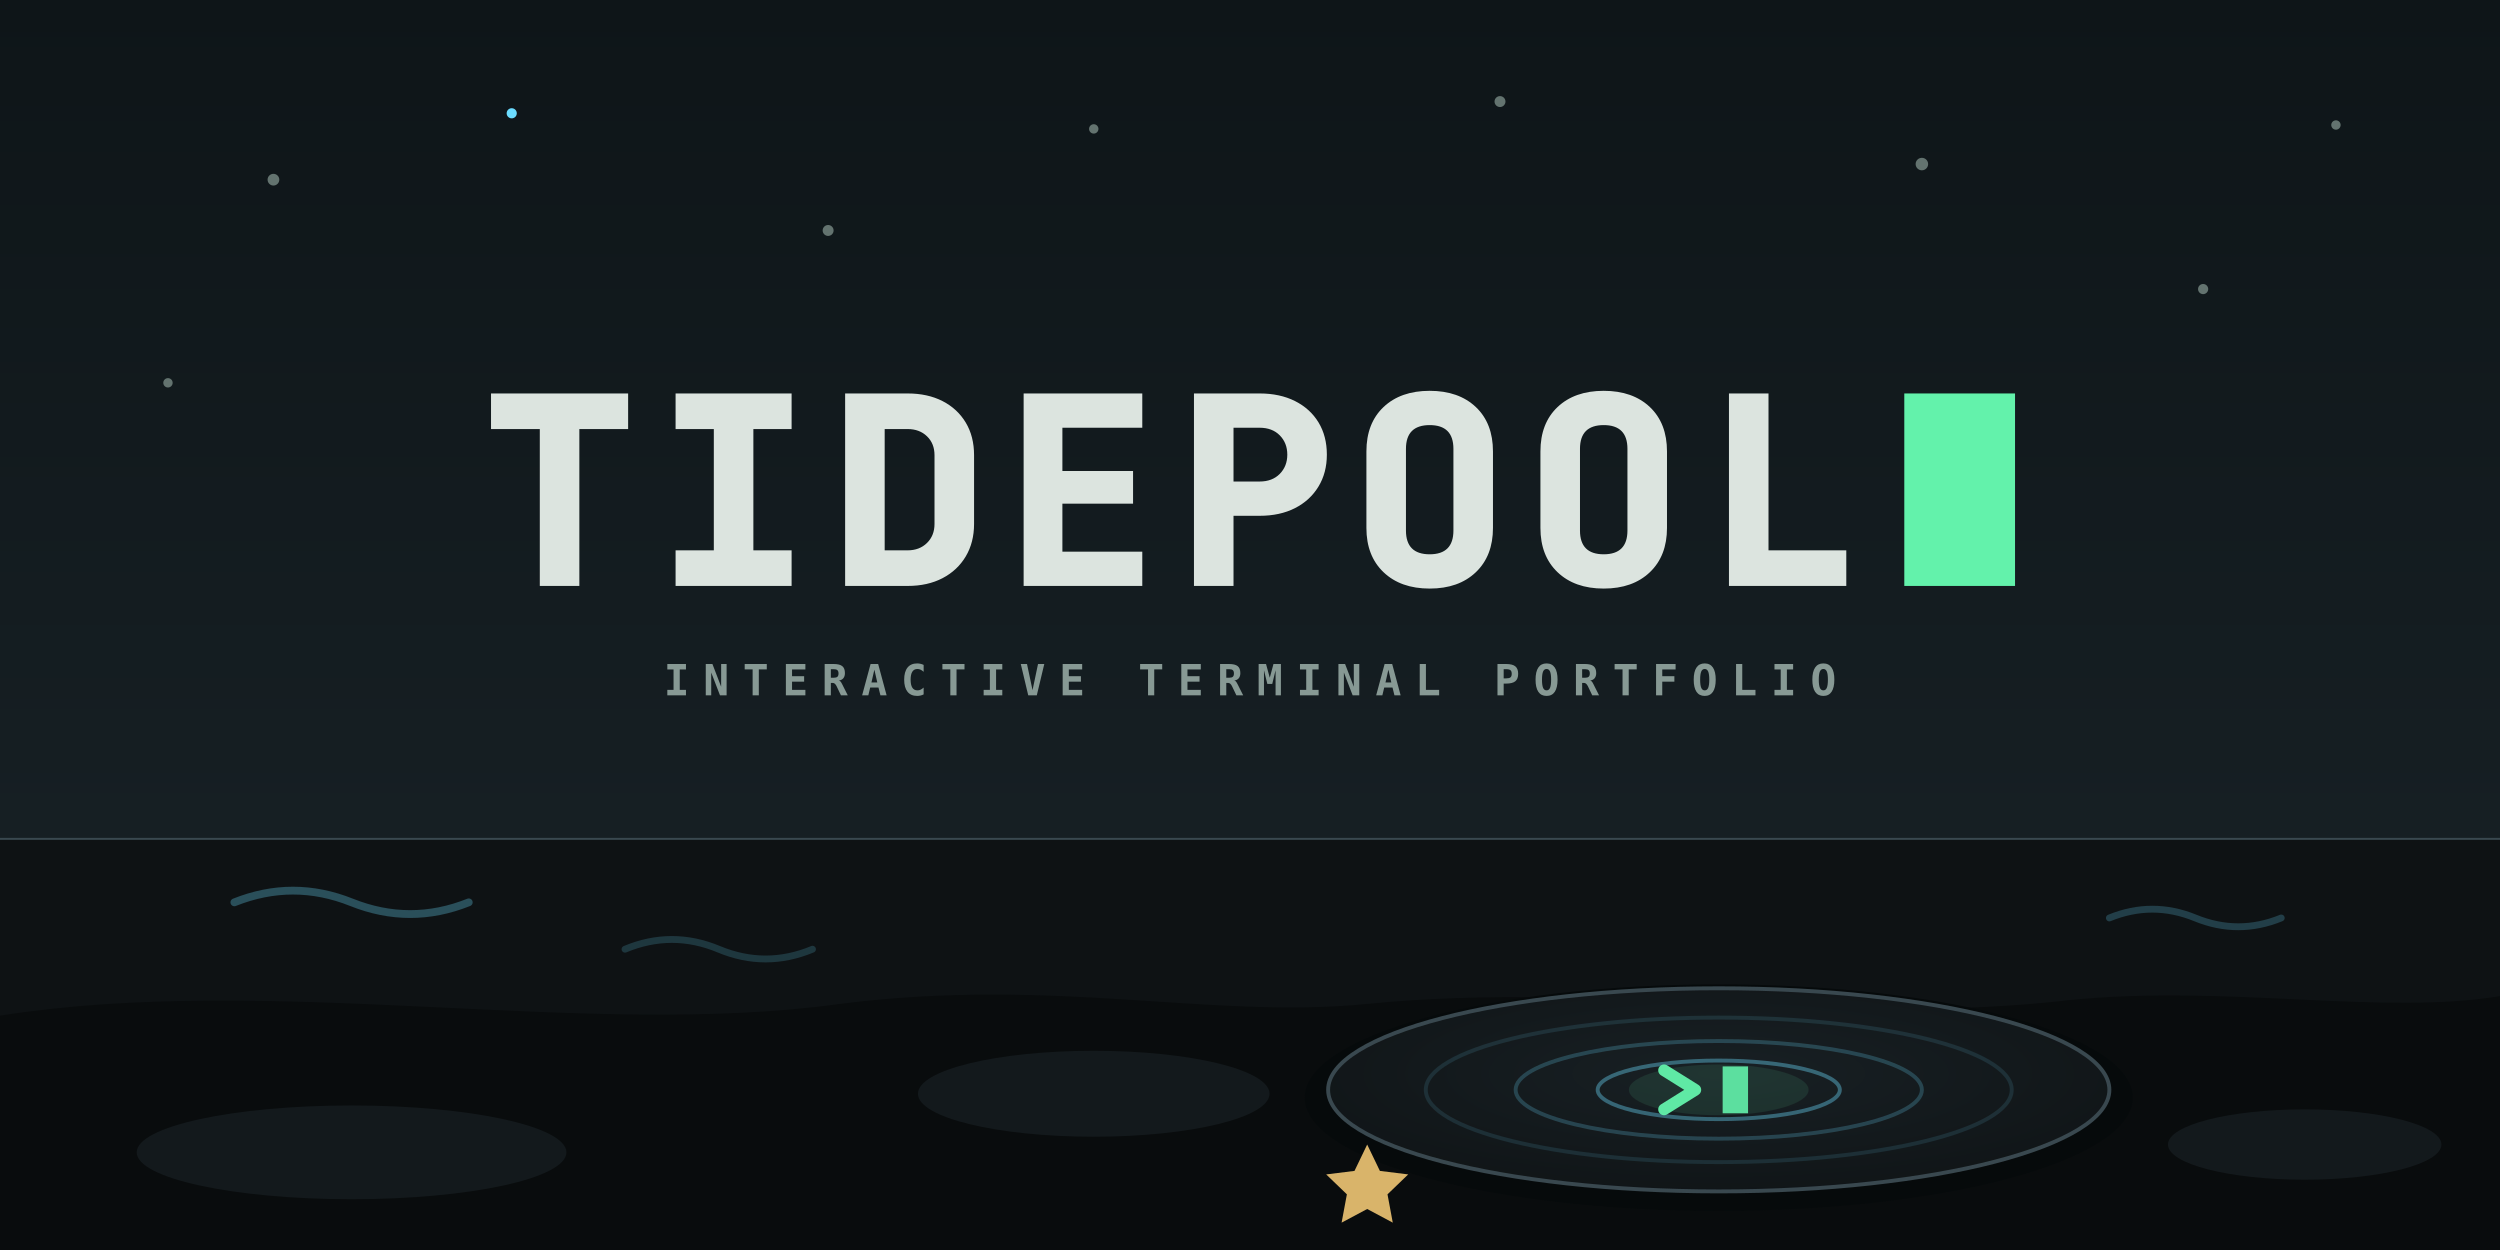
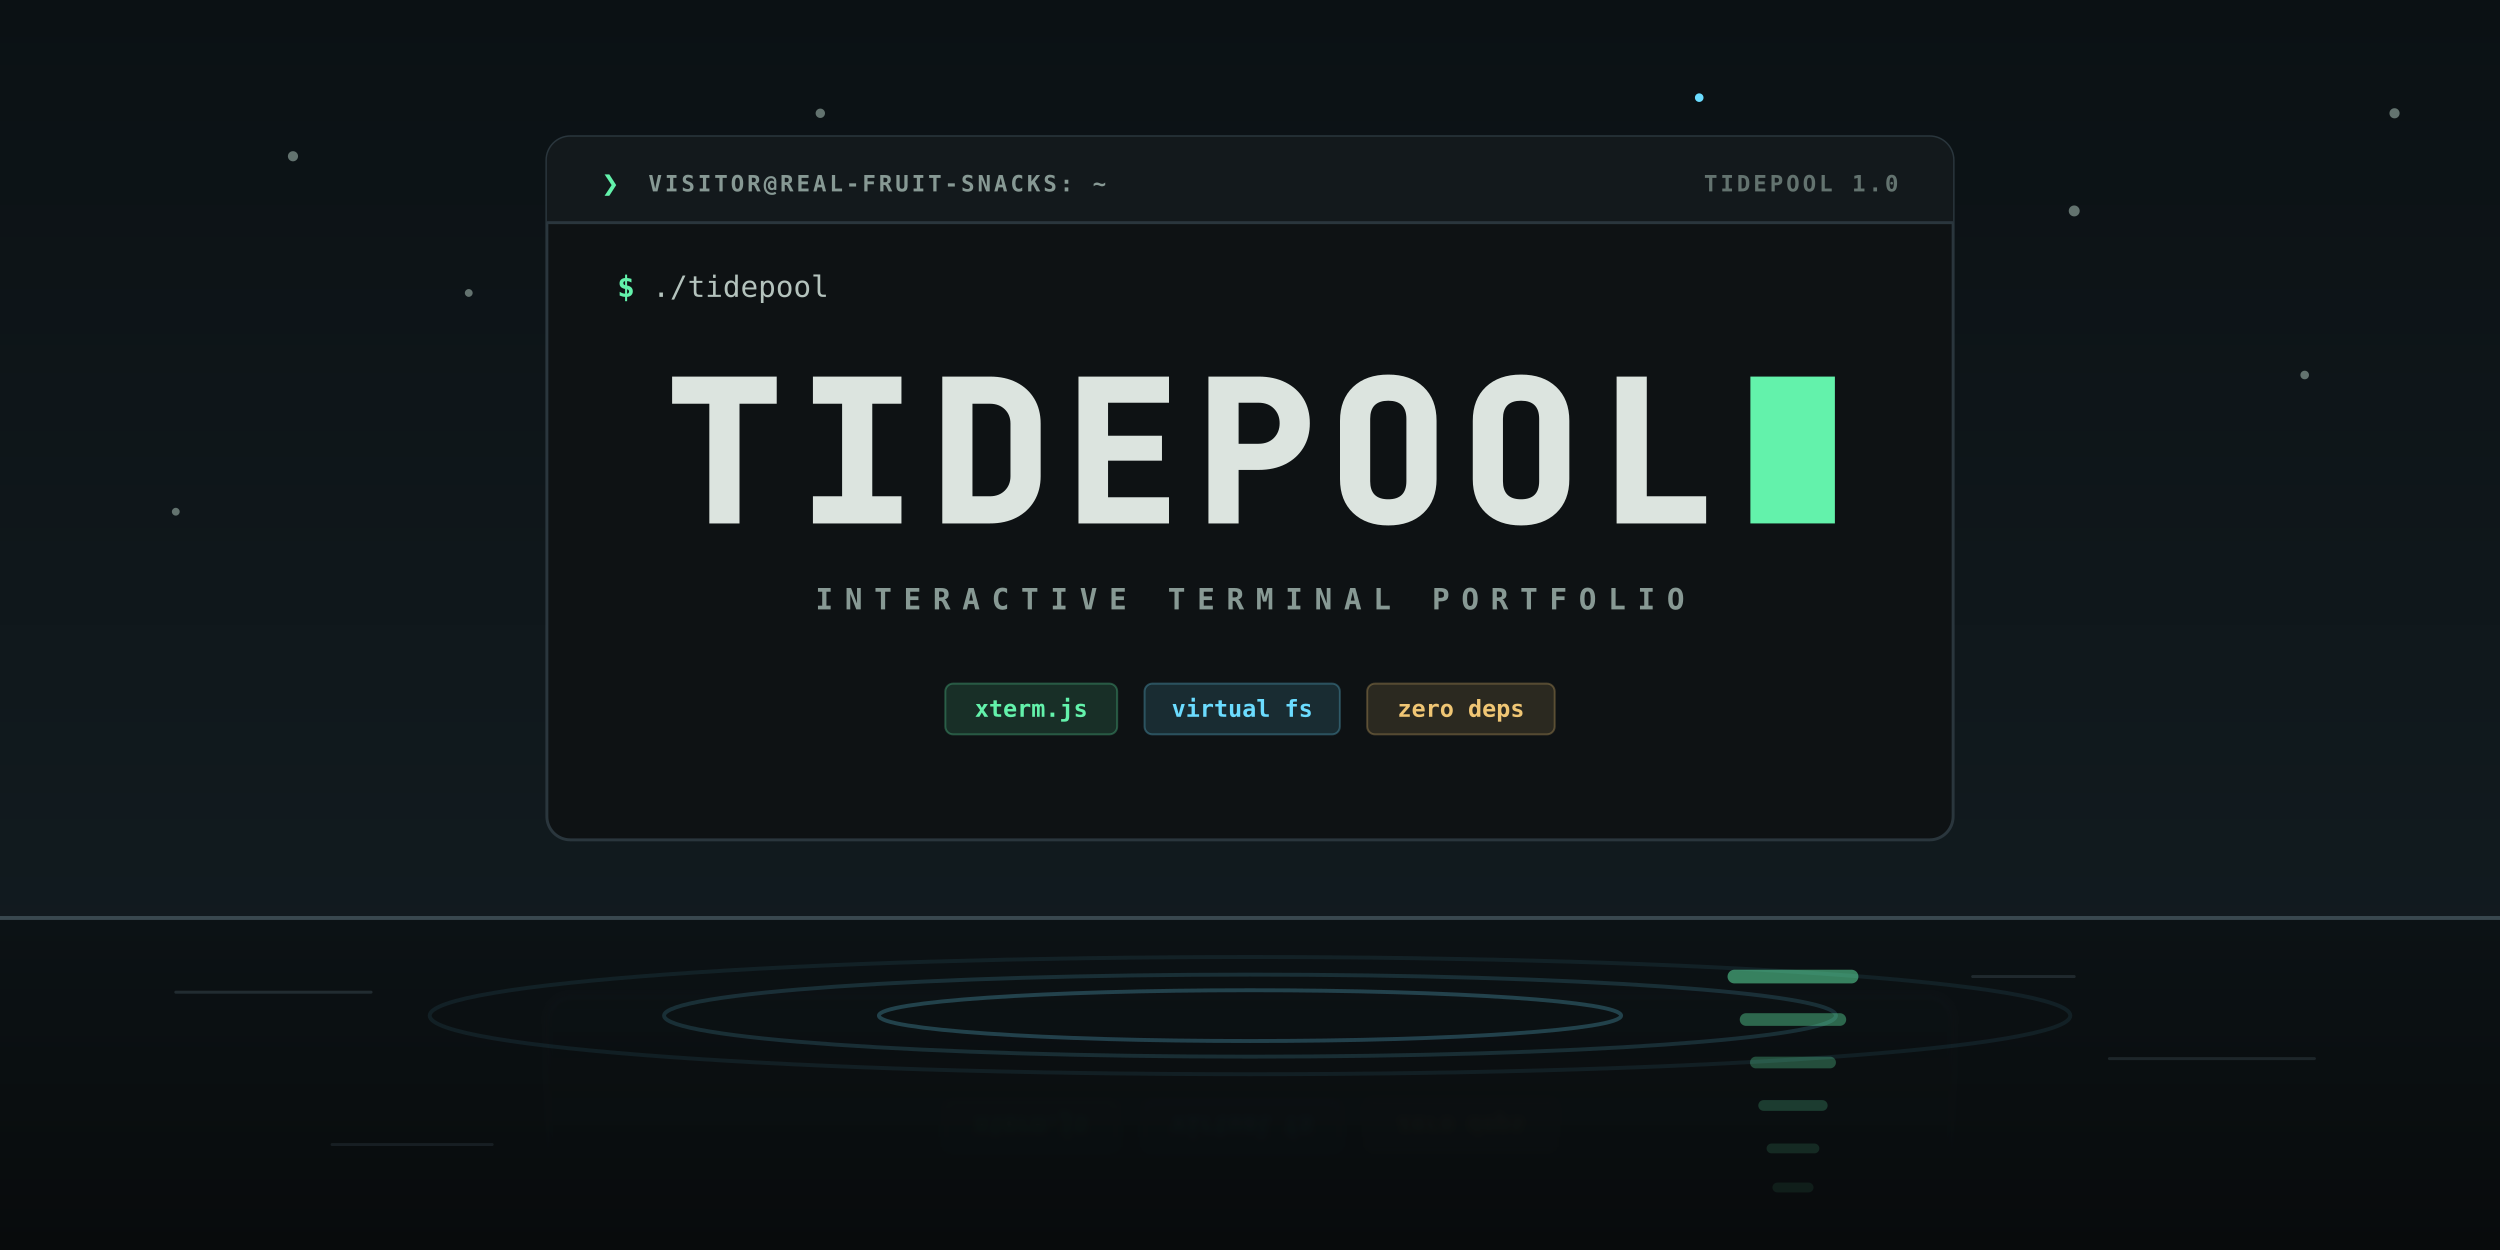
- <svg xmlns="http://www.w3.org/2000/svg" width="1280" height="640" viewBox="0 0 1280 640" role="img" aria-label="Tidepool — interactive terminal portfolio">
+ <svg xmlns="http://www.w3.org/2000/svg" xmlns:xlink="http://www.w3.org/1999/xlink" width="1280" height="640" viewBox="0 0 1280 640" role="img" aria-label="Tidepool — interactive terminal portfolio">
  <defs>
    <linearGradient id="sky" x1="0" y1="0" x2="0" y2="1">
-       <stop offset="0" stop-color="#0e1518" />
-       <stop offset="1" stop-color="#1a2429" />
+       <stop offset="0" stop-color="#0b1114" />
+       <stop offset="1" stop-color="#141e23" />
    </linearGradient>
-     <radialGradient id="pool" cx="0.5" cy="0.42" r="0.75">
-       <stop offset="0" stop-color="#182024" />
-       <stop offset="1" stop-color="#0e1214" />
-     </radialGradient>
+     <linearGradient id="water" x1="0" y1="0" x2="0" y2="1">
+       <stop offset="0" stop-color="#0c1215" />
+       <stop offset="1" stop-color="#080b0c" />
+     </linearGradient>
+     <linearGradient id="fadeg" gradientUnits="userSpaceOnUse" x1="0" y1="478" x2="0" y2="632">
+       <stop offset="0" stop-color="#ffffff" stop-opacity="0.85" />
+       <stop offset="1" stop-color="#000000" stop-opacity="0" />
+     </linearGradient>
+     <mask id="fade" maskUnits="userSpaceOnUse" x="0" y="470" width="1280" height="170">
+       <rect x="0" y="470" width="1280" height="170" fill="url(#fadeg)" />
+     </mask>
+     <filter id="soften" x="-5%" y="-5%" width="110%" height="110%">
+       <feGaussianBlur stdDeviation="1.6" />
+     </filter>
+     <clipPath id="winclip">
+       <rect x="280" y="70" width="720" height="360" rx="12" />
+     </clipPath>
  </defs>
  <rect width="1280" height="640" fill="url(#sky)" />
-   <circle cx="140" cy="92" r="3" fill="#63736f" />
-   <circle cx="262" cy="58" r="2.6" fill="#6bdcff" />
-   <circle cx="424" cy="118" r="2.8" fill="#63736f" />
-   <circle cx="560" cy="66" r="2.4" fill="#63736f" />
-   <circle cx="768" cy="52" r="2.8" fill="#63736f" />
-   <circle cx="984" cy="84" r="3.2" fill="#63736f" />
-   <circle cx="1128" cy="148" r="2.6" fill="#63736f" />
-   <circle cx="1196" cy="64" r="2.4" fill="#63736f" />
-   <circle cx="86" cy="196" r="2.4" fill="#63736f" />
-   <g transform="translate(246,300) scale(1.35)">
-     <path fill="#dce4df" d="M37.50 0L22.50 0L22.50-59.50L4-59.50L4-73L56-73L56-59.50L37.50-59.50 M118 0L74 0L74-13.50L88.50-13.50L88.50-59.50L74-59.50L74-73L118-73L118-59.50L103.50-59.50L103.50-13.50L118-13.50 M162 0L138.30 0L138.30-73L162-73Q169.60-73 175.25-70.10Q180.90-67.20 184.05-61.95Q187.20-56.70 187.20-49.60L187.20-23.50Q187.20-16.50 184.05-11.20Q180.90-5.90 175.25-2.95Q169.60 0 162 0M153.30-59.50L153.30-13.50L162-13.50Q166.50-13.50 169.35-16.30Q172.20-19.10 172.20-23.50L172.20-49.60Q172.20-54 169.35-56.75Q166.50-59.50 162-59.50 M251 0L206 0L206-73L251-73L251-60L220.70-60L220.70-43.60L247.50-43.60L247.50-31.20L220.70-31.20L220.70-13L251-13 M285.60 0L270.60 0L270.60-73L295.50-73Q303.20-73 308.95-70.10Q314.70-67.20 317.85-62Q321-56.80 321-49.80Q321-42.90 317.80-37.65Q314.60-32.40 308.90-29.50Q303.20-26.60 295.50-26.60L285.60-26.60L285.60 0M285.60-60L285.60-39.60L295.50-39.60Q300.30-39.60 303.15-42.50Q306-45.40 306-49.80Q306-54.20 303.15-57.10Q300.30-60 295.50-60 M360 1Q349 1 342.50-5.20Q336-11.40 336-22L336-51Q336-61.70 342.50-67.85Q349-74 360-74Q371-74 377.50-67.85Q384-61.70 384-51L384-22Q384-11.40 377.50-5.20Q371 1 360 1M360-12Q369-12 369-21L369-52Q369-61 360-61Q351-61 351-52L351-21Q351-12 360-12 M426 1Q415 1 408.50-5.20Q402-11.40 402-22L402-51Q402-61.70 408.50-67.85Q415-74 426-74Q437-74 443.50-67.85Q450-61.70 450-51L450-22Q450-11.40 443.50-5.20Q437 1 426 1M426-12Q435-12 435-21L435-52Q435-61 426-61Q417-61 417-52L417-21Q417-12 426-12 M518 0L473.50 0L473.50-73L488.50-73L488.50-13.50L518-13.50" />
-     <rect x="540" y="-73" width="42" height="73" fill="#63f2ab" />
+   <circle cx="150" cy="80" r="2.6" fill="#63736f" />
+   <circle cx="240" cy="150" r="2" fill="#63736f" />
+   <circle cx="420" cy="58" r="2.4" fill="#63736f" />
+   <circle cx="870" cy="50" r="2.2" fill="#6bdcff" />
+   <circle cx="1062" cy="108" r="2.8" fill="#63736f" />
+   <circle cx="1180" cy="192" r="2.2" fill="#63736f" />
+   <circle cx="90" cy="262" r="2" fill="#63736f" />
+   <circle cx="1226" cy="58" r="2.6" fill="#63736f" />
+   <rect x="0" y="470" width="1280" height="170" fill="url(#water)" />
+   <g id="win">
+     <rect x="280" y="70" width="720" height="360" rx="12" fill="#0e1214" stroke="#2a363d" stroke-width="1.5" />
+     <g clip-path="url(#winclip)">
+       <rect x="280" y="70" width="720" height="44" fill="#13191c" />
+       <line x1="280" y1="114" x2="1000" y2="114" stroke="#2a363d" stroke-width="1.5" />
+     </g>
+     <text x="308" y="99" font-family="Consolas, 'DejaVu Sans Mono', 'Courier New', monospace" font-size="15" font-weight="700" fill="#63f2ab">❯</text>
+     <text x="332" y="98" font-family="Consolas, 'DejaVu Sans Mono', 'Courier New', monospace" font-size="11.5" font-weight="700" letter-spacing="1.5" fill="#879994">VISITOR@REAL-FRUIT-SNACKS: ~</text>
+     <text x="972" y="98" text-anchor="end" font-family="Consolas, 'DejaVu Sans Mono', 'Courier New', monospace" font-size="11.5" font-weight="700" letter-spacing="1.5" fill="#63736f">TIDEPOOL 1.0</text>
+     <text x="316" y="152" font-family="Consolas, 'DejaVu Sans Mono', 'Courier New', monospace" font-size="15" font-weight="700" fill="#63f2ab">$</text>
+     <text x="334" y="152" font-family="Consolas, 'DejaVu Sans Mono', 'Courier New', monospace" font-size="15" fill="#b4c3bd">./tidepool</text>
+     <g transform="translate(340,268) scale(1.03)">
+       <path fill="#dce4df" d="M37.50 0L22.50 0L22.50-59.50L4-59.50L4-73L56-73L56-59.50L37.50-59.50 M118 0L74 0L74-13.50L88.50-13.50L88.50-59.50L74-59.50L74-73L118-73L118-59.50L103.50-59.50L103.50-13.50L118-13.50 M162 0L138.30 0L138.30-73L162-73Q169.60-73 175.25-70.10Q180.90-67.20 184.05-61.95Q187.20-56.70 187.20-49.60L187.20-23.50Q187.20-16.50 184.05-11.20Q180.90-5.90 175.25-2.95Q169.60 0 162 0M153.30-59.50L153.30-13.50L162-13.50Q166.50-13.50 169.35-16.30Q172.20-19.10 172.20-23.50L172.20-49.60Q172.20-54 169.35-56.75Q166.50-59.50 162-59.50 M251 0L206 0L206-73L251-73L251-60L220.70-60L220.70-43.60L247.50-43.60L247.50-31.20L220.70-31.20L220.70-13L251-13 M285.60 0L270.60 0L270.60-73L295.50-73Q303.20-73 308.95-70.10Q314.70-67.20 317.85-62Q321-56.80 321-49.80Q321-42.90 317.80-37.65Q314.60-32.40 308.90-29.50Q303.20-26.60 295.50-26.60L285.60-26.60L285.60 0M285.60-60L285.60-39.60L295.50-39.60Q300.30-39.60 303.15-42.50Q306-45.40 306-49.80Q306-54.20 303.15-57.10Q300.30-60 295.50-60 M360 1Q349 1 342.50-5.20Q336-11.40 336-22L336-51Q336-61.70 342.50-67.85Q349-74 360-74Q371-74 377.50-67.85Q384-61.70 384-51L384-22Q384-11.40 377.50-5.20Q371 1 360 1M360-12Q369-12 369-21L369-52Q369-61 360-61Q351-61 351-52L351-21Q351-12 360-12 M426 1Q415 1 408.50-5.20Q402-11.40 402-22L402-51Q402-61.70 408.50-67.85Q415-74 426-74Q437-74 443.50-67.85Q450-61.70 450-51L450-22Q450-11.40 443.50-5.20Q437 1 426 1M426-12Q435-12 435-21L435-52Q435-61 426-61Q417-61 417-52L417-21Q417-12 426-12 M518 0L473.50 0L473.50-73L488.50-73L488.50-13.50L518-13.50" />
+       <rect x="540" y="-73" width="42" height="73" fill="#63f2ab" />
+     </g>
+     <text x="640" y="312" text-anchor="middle" font-family="Consolas, 'DejaVu Sans Mono', 'Courier New', monospace" font-size="15" font-weight="700" letter-spacing="6" fill="#879994">INTERACTIVE TERMINAL PORTFOLIO</text>
+     <g font-family="Consolas, 'DejaVu Sans Mono', 'Courier New', monospace" font-size="12" font-weight="700">
+       <rect x="484" y="350" width="88" height="26" rx="4" fill="#63f2ab" fill-opacity="0.13" stroke="#63f2ab" stroke-opacity="0.28" />
+       <text x="528" y="367" text-anchor="middle" fill="#63f2ab">xterm.js</text>
+       <rect x="586" y="350" width="100" height="26" rx="4" fill="#6bdcff" fill-opacity="0.13" stroke="#6bdcff" stroke-opacity="0.28" />
+       <text x="636" y="367" text-anchor="middle" fill="#6bdcff">virtual fs</text>
+       <rect x="700" y="350" width="96" height="26" rx="4" fill="#f0c674" fill-opacity="0.13" stroke="#f0c674" stroke-opacity="0.28" />
+       <text x="748" y="367" text-anchor="middle" fill="#f0c674">zero deps</text>
+     </g>
  </g>
-   <text x="640" y="356" text-anchor="middle" font-family="Consolas, 'DejaVu Sans Mono', 'Courier New', monospace" font-size="22" font-weight="700" letter-spacing="7" fill="#879994">INTERACTIVE TERMINAL PORTFOLIO</text>
-   <line x1="0" y1="430" x2="1280" y2="430" stroke="#39484f" stroke-width="2" />
-   <rect x="0" y="430" width="1280" height="210" fill="#0e1214" />
-   <path d="M120,462 q30,-12 60,0 t60,0" fill="none" stroke="#6bdcff" stroke-width="4" stroke-linecap="round" opacity="0.3" />
-   <path d="M320,486 q24,-10 48,0 t48,0" fill="none" stroke="#6bdcff" stroke-width="3.5" stroke-linecap="round" opacity="0.18" />
-   <path d="M1080,470 q22,-9 44,0 t44,0" fill="none" stroke="#6bdcff" stroke-width="3.5" stroke-linecap="round" opacity="0.22" />
-   <path d="M0,640 L0,520 C140,498 300,532 430,514 C540,500 620,522 700,514 C820,502 940,526 1060,512 C1140,504 1220,520 1280,510 L1280,640 Z" fill="#090c0d" />
-   <ellipse cx="560" cy="560" rx="90" ry="22" fill="#13191c" />
-   <ellipse cx="1180" cy="586" rx="70" ry="18" fill="#13191c" />
-   <ellipse cx="180" cy="590" rx="110" ry="24" fill="#13191c" />
-   <ellipse cx="880" cy="562" rx="212" ry="58" fill="#060a0b" />
-   <ellipse cx="880" cy="558" rx="200" ry="52" fill="url(#pool)" stroke="#39484f" stroke-width="2" />
-   <ellipse cx="880" cy="558" rx="150" ry="37" fill="none" stroke="#6bdcff" stroke-width="2" opacity="0.12" />
-   <ellipse cx="880" cy="558" rx="104" ry="25" fill="none" stroke="#6bdcff" stroke-width="2" opacity="0.22" />
-   <ellipse cx="880" cy="558" rx="62" ry="15" fill="none" stroke="#6bdcff" stroke-width="2" opacity="0.38" />
-   <ellipse cx="880" cy="558" rx="46" ry="13" fill="#63f2ab" opacity="0.1" />
-   <path d="M852,548 L868,558 L852,568" fill="none" stroke="#63f2ab" stroke-width="6" stroke-linecap="round" stroke-linejoin="round" opacity="0.95" />
-   <rect x="882" y="546" width="13" height="24" fill="#63f2ab" opacity="0.9" />
-   <path d="M700,586 l6.5,13.5 14.5,1.8 -10.6,10.2 2.7,14.5 -13.1,-7 -13.1,7 2.7,-14.5 -10.6,-10.2 14.5,-1.8 Z" fill="#f0c674" opacity="0.9" />
+   <g opacity="0.17" mask="url(#fade)" filter="url(#soften)">
+     <use href="#win" xlink:href="#win" transform="matrix(1,0,0,-1,0,940)" />
+   </g>
+   <line x1="0" y1="470" x2="1280" y2="470" stroke="#39484f" stroke-width="2" />
+   <g fill="none" stroke="#6bdcff">
+     <ellipse cx="640" cy="520" rx="190" ry="13" stroke-width="2" opacity="0.24" />
+     <ellipse cx="640" cy="520" rx="300" ry="21" stroke-width="2" opacity="0.15" />
+     <ellipse cx="640" cy="520" rx="420" ry="30" stroke-width="2" opacity="0.08" />
+   </g>
+   <g stroke="#63f2ab" stroke-linecap="round">
+     <line x1="888" y1="500" x2="948" y2="500" stroke-width="7" opacity="0.5" />
+     <line x1="894" y1="522" x2="942" y2="522" stroke-width="6.5" opacity="0.38" />
+     <line x1="899" y1="544" x2="937" y2="544" stroke-width="6" opacity="0.28" />
+     <line x1="903" y1="566" x2="933" y2="566" stroke-width="5.5" opacity="0.2" />
+     <line x1="907" y1="588" x2="929" y2="588" stroke-width="5" opacity="0.13" />
+     <line x1="910" y1="608" x2="926" y2="608" stroke-width="5" opacity="0.08" />
+   </g>
+   <g stroke="#39484f" stroke-linecap="round">
+     <line x1="90" y1="508" x2="190" y2="508" stroke-width="1.5" opacity="0.5" />
+     <line x1="1080" y1="542" x2="1185" y2="542" stroke-width="1.5" opacity="0.4" />
+     <line x1="170" y1="586" x2="252" y2="586" stroke-width="1.5" opacity="0.3" />
+     <line x1="1010" y1="500" x2="1062" y2="500" stroke-width="1.5" opacity="0.45" />
+   </g>
</svg>
